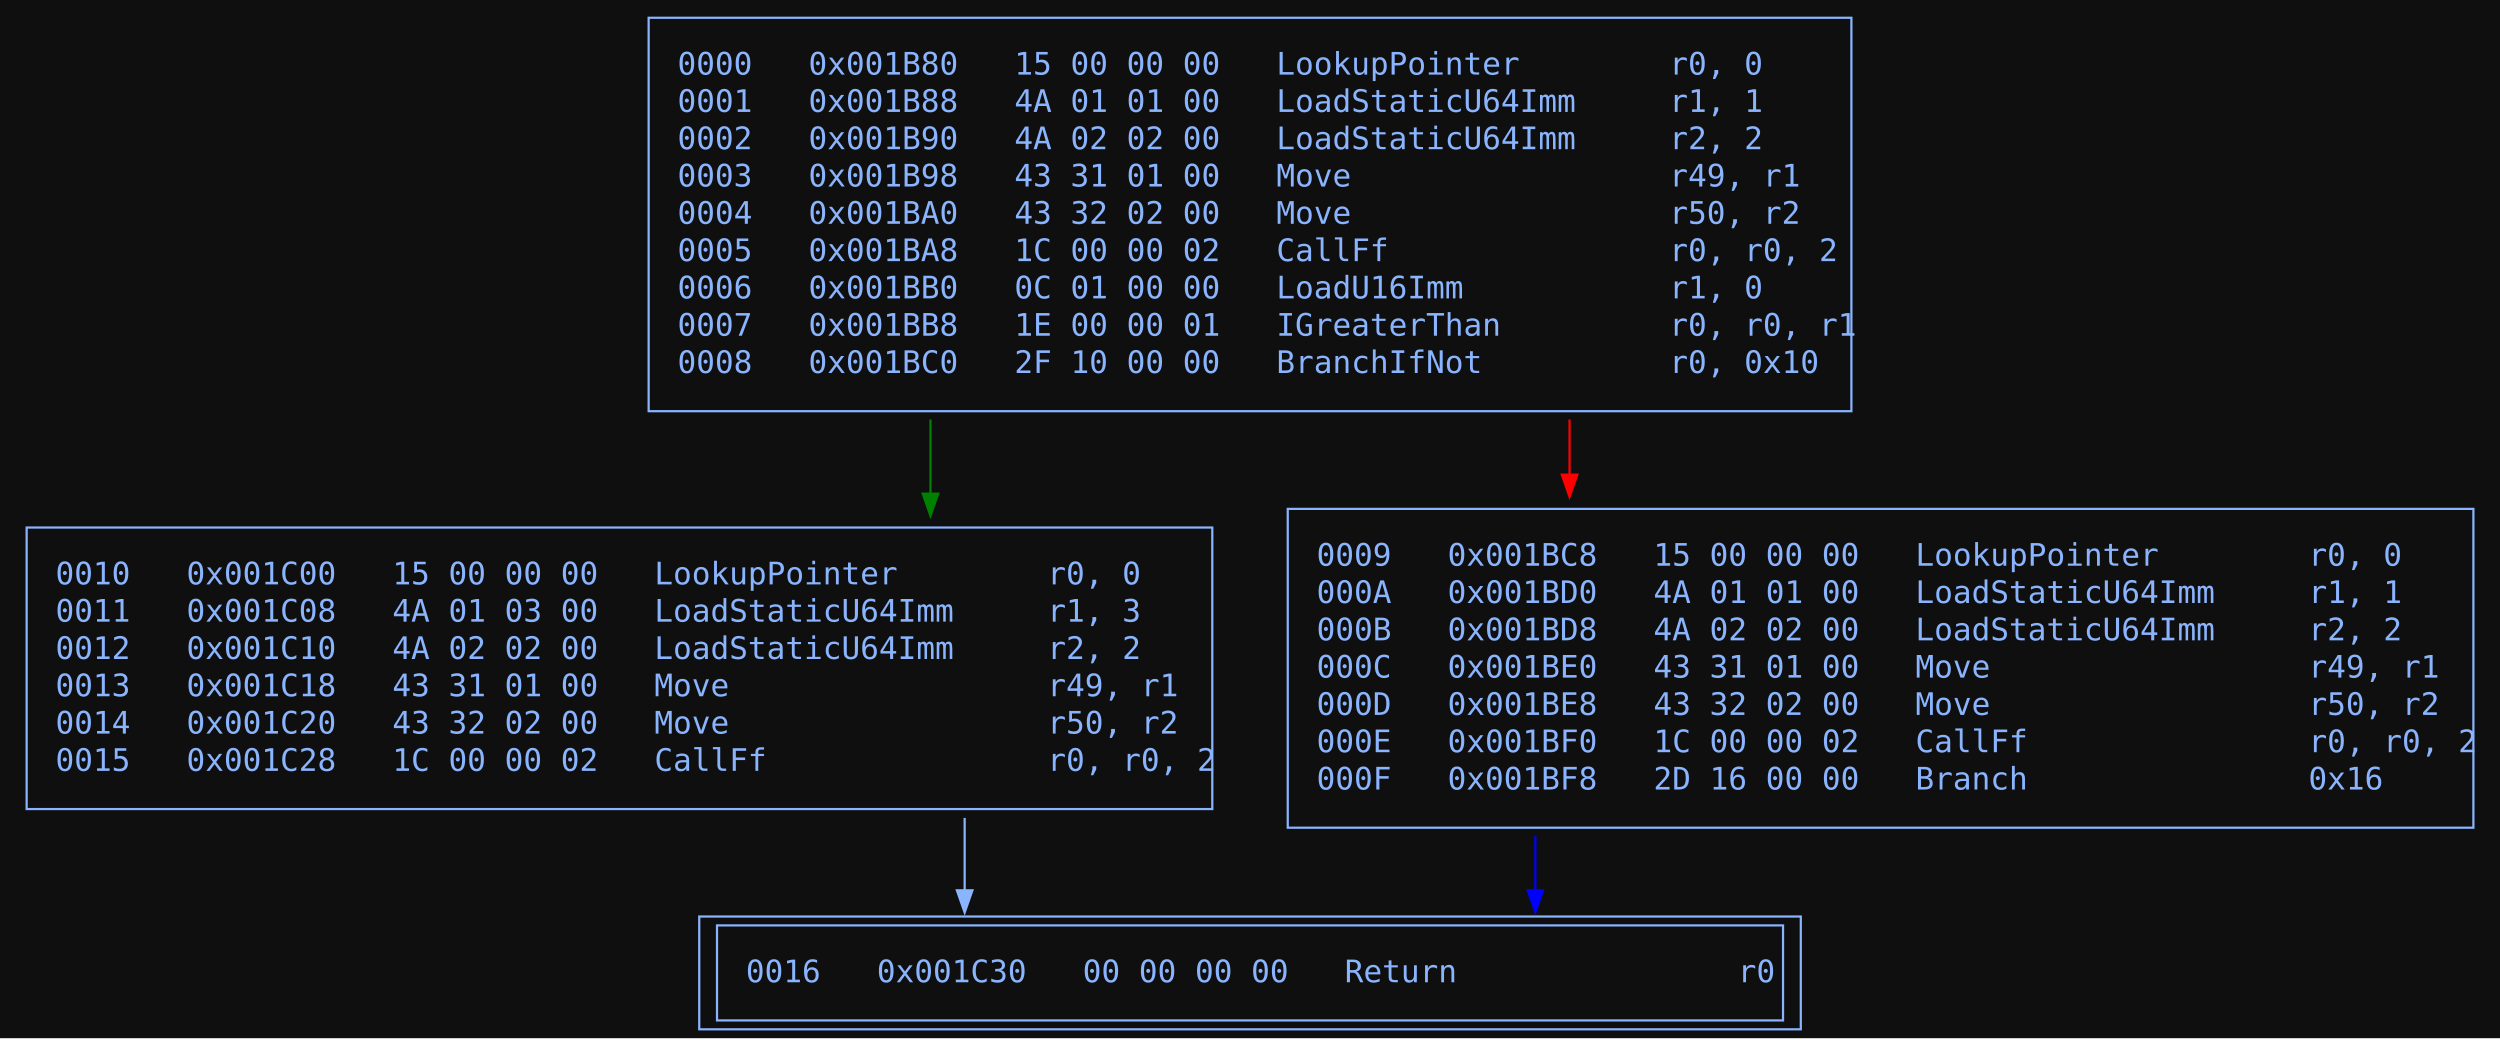
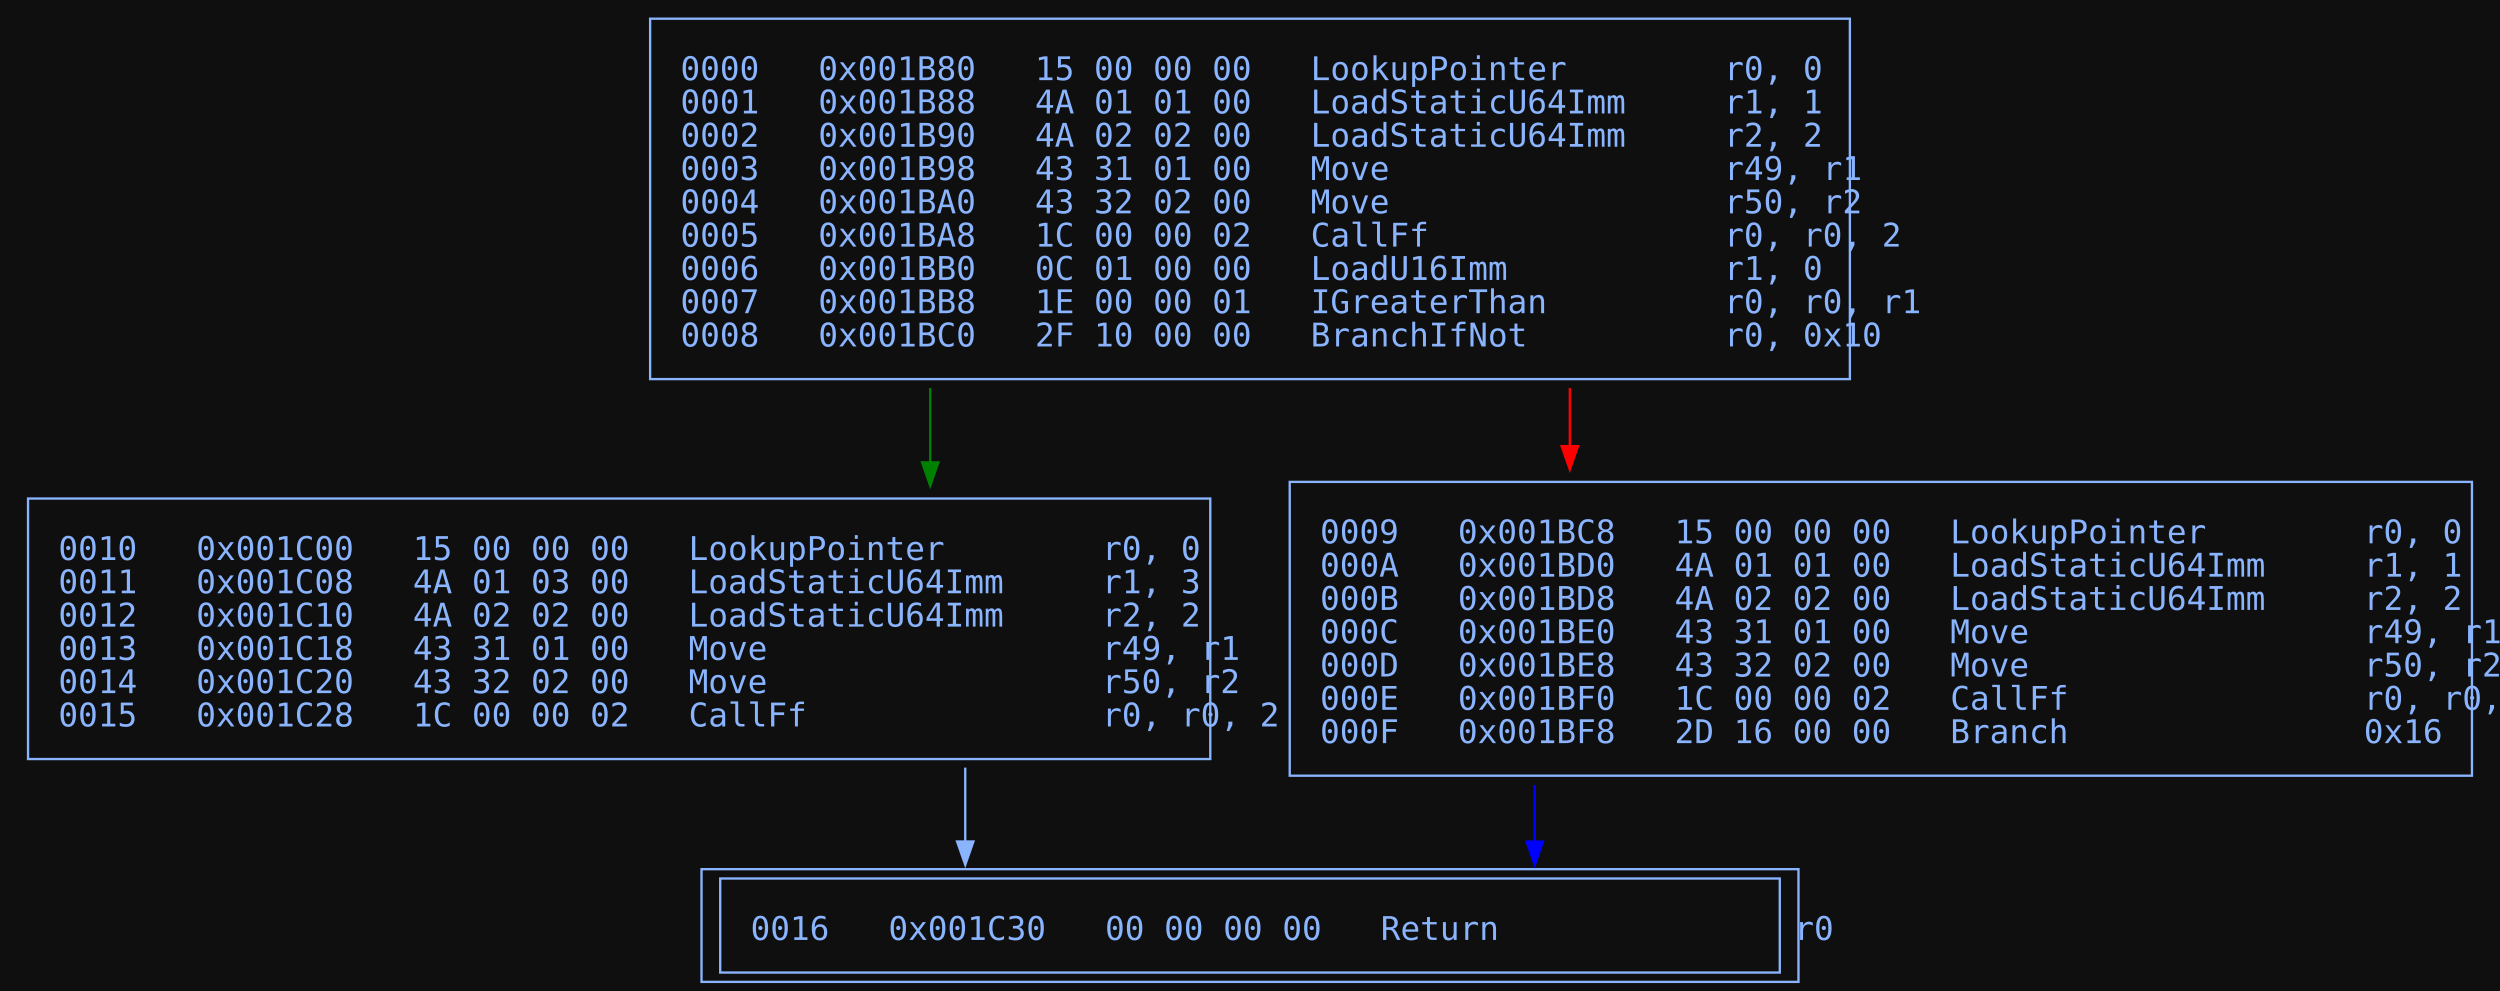
- <svg xmlns="http://www.w3.org/2000/svg" width="1126pt" height="468pt" viewBox="0.00 0.00 1126.00 468.00">
-   <g id="graph0" class="graph" transform="scale(1 1) rotate(0) translate(4 463.6)">
-     <polygon fill="#0f0f0f" stroke="none" points="-4,4 -4,-463.6 1122.02,-463.6 1122.02,4 -4,4" />
+ <svg xmlns="http://www.w3.org/2000/svg" width="1070pt" height="424pt" viewBox="0.00 0.00 1070.00 424.00">
+   <g id="graph0" class="graph" transform="scale(1 1) rotate(0) translate(4 420.25)">
+     <polygon fill="#0f0f0f" stroke="none" points="-4,4 -4,-420.25 1066,-420.25 1066,4 -4,4" />
    <g id="node1" class="node">
-       <polygon fill="none" stroke="#8ab4fe" points="8,-99.2 8,-226 542.02,-226 542.02,-99.2 8,-99.2" />
-       <text xml:space="preserve" text-anchor="start" x="21" y="-200.4" font-family="Consolas" font-size="14.00" fill="#8ab4fe">0010   0x001C00   15 00 00 00   LookupPointer        r0, 0  </text>
-       <text xml:space="preserve" text-anchor="start" x="21" y="-183.6" font-family="Consolas" font-size="14.00" fill="#8ab4fe">0011   0x001C08   4A 01 03 00   LoadStaticU64Imm     r1, 3  </text>
-       <text xml:space="preserve" text-anchor="start" x="21" y="-166.8" font-family="Consolas" font-size="14.00" fill="#8ab4fe">0012   0x001C10   4A 02 02 00   LoadStaticU64Imm     r2, 2  </text>
-       <text xml:space="preserve" text-anchor="start" x="21" y="-150" font-family="Consolas" font-size="14.00" fill="#8ab4fe">0013   0x001C18   43 31 01 00   Move                 r49, r1  </text>
-       <text xml:space="preserve" text-anchor="start" x="21" y="-133.2" font-family="Consolas" font-size="14.00" fill="#8ab4fe">0014   0x001C20   43 32 02 00   Move                 r50, r2  </text>
-       <text xml:space="preserve" text-anchor="start" x="21" y="-116.4" font-family="Consolas" font-size="14.00" fill="#8ab4fe">0015   0x001C28   1C 00 00 02   CallFf               r0, r0, 2  </text>
+       <polygon fill="none" stroke="#8ab4fe" points="8,-95.38 8,-206.88 514,-206.88 514,-95.38 8,-95.38" />
+       <text xml:space="preserve" text-anchor="start" x="21" y="-180.57" font-family="Consolas" font-size="14.00" fill="#8ab4fe">0010   0x001C00   15 00 00 00   LookupPointer        r0, 0  </text>
+       <text xml:space="preserve" text-anchor="start" x="21" y="-166.32" font-family="Consolas" font-size="14.00" fill="#8ab4fe">0011   0x001C08   4A 01 03 00   LoadStaticU64Imm     r1, 3  </text>
+       <text xml:space="preserve" text-anchor="start" x="21" y="-152.07" font-family="Consolas" font-size="14.00" fill="#8ab4fe">0012   0x001C10   4A 02 02 00   LoadStaticU64Imm     r2, 2  </text>
+       <text xml:space="preserve" text-anchor="start" x="21" y="-137.82" font-family="Consolas" font-size="14.00" fill="#8ab4fe">0013   0x001C18   43 31 01 00   Move                 r49, r1  </text>
+       <text xml:space="preserve" text-anchor="start" x="21" y="-123.58" font-family="Consolas" font-size="14.00" fill="#8ab4fe">0014   0x001C20   43 32 02 00   Move                 r50, r2  </text>
+       <text xml:space="preserve" text-anchor="start" x="21" y="-109.33" font-family="Consolas" font-size="14.00" fill="#8ab4fe">0015   0x001C28   1C 00 00 02   CallFf               r0, r0, 2  </text>
    </g>
    <g id="node4" class="node">
-       <polygon fill="none" stroke="#8ab4fe" points="807.08,-50.8 310.94,-50.8 310.94,0 807.08,0 807.08,-50.8" />
-       <polygon fill="none" stroke="#8ab4fe" points="318.94,-4 318.94,-46.8 799.08,-46.8 799.08,-4 318.94,-4" />
-       <text xml:space="preserve" text-anchor="start" x="331.94" y="-21.2" font-family="Consolas" font-size="14.00" fill="#8ab4fe">0016   0x001C30   00 00 00 00   Return               r0  </text>
+       <polygon fill="none" stroke="#8ab4fe" points="765.75,-48.25 296.25,-48.25 296.25,0 765.75,0 765.75,-48.25" />
+       <polygon fill="none" stroke="#8ab4fe" points="304.25,-4 304.25,-44.25 757.75,-44.25 757.75,-4 304.25,-4" />
+       <text xml:space="preserve" text-anchor="start" x="317.25" y="-17.95" font-family="Consolas" font-size="14.00" fill="#8ab4fe">0016   0x001C30   00 00 00 00   Return               r0  </text>
    </g>
    <g id="edge1" class="edge">
-       <path fill="none" stroke="#8ab4fe" d="M430.48,-95.21C430.48,-95.21 430.48,-62.6 430.48,-62.6" />
-       <polygon fill="#8ab4fe" stroke="#8ab4fe" points="433.98,-62.6 430.48,-52.6 426.98,-62.6 433.98,-62.6" />
+       <path fill="none" stroke="#8ab4fe" d="M409.12,-91.72C409.12,-91.72 409.12,-60.1 409.12,-60.1" />
+       <polygon fill="#8ab4fe" stroke="#8ab4fe" points="412.63,-60.1 409.13,-50.1 405.63,-60.1 412.63,-60.1" />
    </g>
    <g id="node2" class="node">
-       <polygon fill="none" stroke="#8ab4fe" points="288.15,-278.4 288.15,-455.6 829.87,-455.6 829.87,-278.4 288.15,-278.4" />
-       <text xml:space="preserve" text-anchor="start" x="301.15" y="-430" font-family="Consolas" font-size="14.00" fill="#8ab4fe">0000   0x001B80   15 00 00 00   LookupPointer        r0, 0  </text>
-       <text xml:space="preserve" text-anchor="start" x="301.15" y="-413.2" font-family="Consolas" font-size="14.00" fill="#8ab4fe">0001   0x001B88   4A 01 01 00   LoadStaticU64Imm     r1, 1  </text>
-       <text xml:space="preserve" text-anchor="start" x="301.15" y="-396.4" font-family="Consolas" font-size="14.00" fill="#8ab4fe">0002   0x001B90   4A 02 02 00   LoadStaticU64Imm     r2, 2  </text>
-       <text xml:space="preserve" text-anchor="start" x="301.15" y="-379.6" font-family="Consolas" font-size="14.00" fill="#8ab4fe">0003   0x001B98   43 31 01 00   Move                 r49, r1  </text>
-       <text xml:space="preserve" text-anchor="start" x="301.15" y="-362.8" font-family="Consolas" font-size="14.00" fill="#8ab4fe">0004   0x001BA0   43 32 02 00   Move                 r50, r2  </text>
-       <text xml:space="preserve" text-anchor="start" x="301.15" y="-346" font-family="Consolas" font-size="14.00" fill="#8ab4fe">0005   0x001BA8   1C 00 00 02   CallFf               r0, r0, 2  </text>
-       <text xml:space="preserve" text-anchor="start" x="301.15" y="-329.2" font-family="Consolas" font-size="14.00" fill="#8ab4fe">0006   0x001BB0   0C 01 00 00   LoadU16Imm           r1, 0  </text>
-       <text xml:space="preserve" text-anchor="start" x="301.15" y="-312.4" font-family="Consolas" font-size="14.00" fill="#8ab4fe">0007   0x001BB8   1E 00 00 01   IGreaterThan         r0, r0, r1  </text>
-       <text xml:space="preserve" text-anchor="start" x="301.15" y="-295.6" font-family="Consolas" font-size="14.00" fill="#8ab4fe">0008   0x001BC0   2F 10 00 00   BranchIfNot          r0, 0x10  </text>
+       <polygon fill="none" stroke="#8ab4fe" points="274.25,-258 274.25,-412.25 787.75,-412.25 787.75,-258 274.25,-258" />
+       <text xml:space="preserve" text-anchor="start" x="287.25" y="-385.95" font-family="Consolas" font-size="14.00" fill="#8ab4fe">0000   0x001B80   15 00 00 00   LookupPointer        r0, 0  </text>
+       <text xml:space="preserve" text-anchor="start" x="287.25" y="-371.7" font-family="Consolas" font-size="14.00" fill="#8ab4fe">0001   0x001B88   4A 01 01 00   LoadStaticU64Imm     r1, 1  </text>
+       <text xml:space="preserve" text-anchor="start" x="287.25" y="-357.45" font-family="Consolas" font-size="14.00" fill="#8ab4fe">0002   0x001B90   4A 02 02 00   LoadStaticU64Imm     r2, 2  </text>
+       <text xml:space="preserve" text-anchor="start" x="287.25" y="-343.2" font-family="Consolas" font-size="14.00" fill="#8ab4fe">0003   0x001B98   43 31 01 00   Move                 r49, r1  </text>
+       <text xml:space="preserve" text-anchor="start" x="287.25" y="-328.95" font-family="Consolas" font-size="14.00" fill="#8ab4fe">0004   0x001BA0   43 32 02 00   Move                 r50, r2  </text>
+       <text xml:space="preserve" text-anchor="start" x="287.25" y="-314.7" font-family="Consolas" font-size="14.00" fill="#8ab4fe">0005   0x001BA8   1C 00 00 02   CallFf               r0, r0, 2  </text>
+       <text xml:space="preserve" text-anchor="start" x="287.25" y="-300.45" font-family="Consolas" font-size="14.00" fill="#8ab4fe">0006   0x001BB0   0C 01 00 00   LoadU16Imm           r1, 0  </text>
+       <text xml:space="preserve" text-anchor="start" x="287.25" y="-286.2" font-family="Consolas" font-size="14.00" fill="#8ab4fe">0007   0x001BB8   1E 00 00 01   IGreaterThan         r0, r0, r1  </text>
+       <text xml:space="preserve" text-anchor="start" x="287.25" y="-271.95" font-family="Consolas" font-size="14.00" fill="#8ab4fe">0008   0x001BC0   2F 10 00 00   BranchIfNot          r0, 0x10  </text>
    </g>
    <g id="edge2" class="edge">
-       <path fill="none" stroke="green" d="M415.09,-274.67C415.09,-274.67 415.09,-241.26 415.09,-241.26" />
-       <polygon fill="green" stroke="green" points="418.59,-241.26 415.09,-231.26 411.59,-241.26 418.59,-241.26" />
+       <path fill="none" stroke="green" d="M394.12,-254.15C394.12,-254.15 394.12,-222.35 394.12,-222.35" />
+       <polygon fill="green" stroke="green" points="397.63,-222.35 394.13,-212.35 390.63,-222.35 397.63,-222.35" />
    </g>
    <g id="node3" class="node">
-       <polygon fill="none" stroke="#8ab4fe" points="576,-90.8 576,-234.4 1110.02,-234.4 1110.02,-90.8 576,-90.8" />
-       <text xml:space="preserve" text-anchor="start" x="589" y="-208.8" font-family="Consolas" font-size="14.00" fill="#8ab4fe">0009   0x001BC8   15 00 00 00   LookupPointer        r0, 0  </text>
-       <text xml:space="preserve" text-anchor="start" x="589" y="-192" font-family="Consolas" font-size="14.00" fill="#8ab4fe">000A   0x001BD0   4A 01 01 00   LoadStaticU64Imm     r1, 1  </text>
-       <text xml:space="preserve" text-anchor="start" x="589" y="-175.2" font-family="Consolas" font-size="14.00" fill="#8ab4fe">000B   0x001BD8   4A 02 02 00   LoadStaticU64Imm     r2, 2  </text>
-       <text xml:space="preserve" text-anchor="start" x="589" y="-158.4" font-family="Consolas" font-size="14.00" fill="#8ab4fe">000C   0x001BE0   43 31 01 00   Move                 r49, r1  </text>
-       <text xml:space="preserve" text-anchor="start" x="589" y="-141.6" font-family="Consolas" font-size="14.00" fill="#8ab4fe">000D   0x001BE8   43 32 02 00   Move                 r50, r2  </text>
-       <text xml:space="preserve" text-anchor="start" x="589" y="-124.8" font-family="Consolas" font-size="14.00" fill="#8ab4fe">000E   0x001BF0   1C 00 00 02   CallFf               r0, r0, 2  </text>
-       <text xml:space="preserve" text-anchor="start" x="589" y="-108" font-family="Consolas" font-size="14.00" fill="#8ab4fe">000F   0x001BF8   2D 16 00 00   Branch               0x16  </text>
+       <polygon fill="none" stroke="#8ab4fe" points="548,-88.25 548,-214 1054,-214 1054,-88.25 548,-88.25" />
+       <text xml:space="preserve" text-anchor="start" x="561" y="-187.7" font-family="Consolas" font-size="14.00" fill="#8ab4fe">0009   0x001BC8   15 00 00 00   LookupPointer        r0, 0  </text>
+       <text xml:space="preserve" text-anchor="start" x="561" y="-173.45" font-family="Consolas" font-size="14.00" fill="#8ab4fe">000A   0x001BD0   4A 01 01 00   LoadStaticU64Imm     r1, 1  </text>
+       <text xml:space="preserve" text-anchor="start" x="561" y="-159.2" font-family="Consolas" font-size="14.00" fill="#8ab4fe">000B   0x001BD8   4A 02 02 00   LoadStaticU64Imm     r2, 2  </text>
+       <text xml:space="preserve" text-anchor="start" x="561" y="-144.95" font-family="Consolas" font-size="14.00" fill="#8ab4fe">000C   0x001BE0   43 31 01 00   Move                 r49, r1  </text>
+       <text xml:space="preserve" text-anchor="start" x="561" y="-130.7" font-family="Consolas" font-size="14.00" fill="#8ab4fe">000D   0x001BE8   43 32 02 00   Move                 r50, r2  </text>
+       <text xml:space="preserve" text-anchor="start" x="561" y="-116.45" font-family="Consolas" font-size="14.00" fill="#8ab4fe">000E   0x001BF0   1C 00 00 02   CallFf               r0, r0, 2  </text>
+       <text xml:space="preserve" text-anchor="start" x="561" y="-102.2" font-family="Consolas" font-size="14.00" fill="#8ab4fe">000F   0x001BF8   2D 16 00 00   Branch               0x16  </text>
    </g>
    <g id="edge3" class="edge">
-       <path fill="none" stroke="red" d="M702.93,-274.67C702.93,-274.67 702.93,-249.81 702.93,-249.81" />
-       <polygon fill="red" stroke="red" points="706.43,-249.81 702.93,-239.81 699.43,-249.81 706.43,-249.81" />
+       <path fill="none" stroke="red" d="M667.88,-254.15C667.88,-254.15 667.88,-229.3 667.88,-229.3" />
+       <polygon fill="red" stroke="red" points="671.38,-229.3 667.88,-219.3 664.38,-229.3 671.38,-229.3" />
    </g>
    <g id="edge4" class="edge">
-       <path fill="none" stroke="blue" d="M687.54,-87.18C687.54,-87.18 687.54,-62.69 687.54,-62.69" />
-       <polygon fill="blue" stroke="blue" points="691.04,-62.69 687.54,-52.69 684.04,-62.69 691.04,-62.69" />
+       <path fill="none" stroke="blue" d="M652.88,-84.28C652.88,-84.28 652.88,-60.05 652.88,-60.05" />
+       <polygon fill="blue" stroke="blue" points="656.38,-60.05 652.88,-50.05 649.38,-60.05 656.38,-60.05" />
    </g>
  </g>
</svg>
